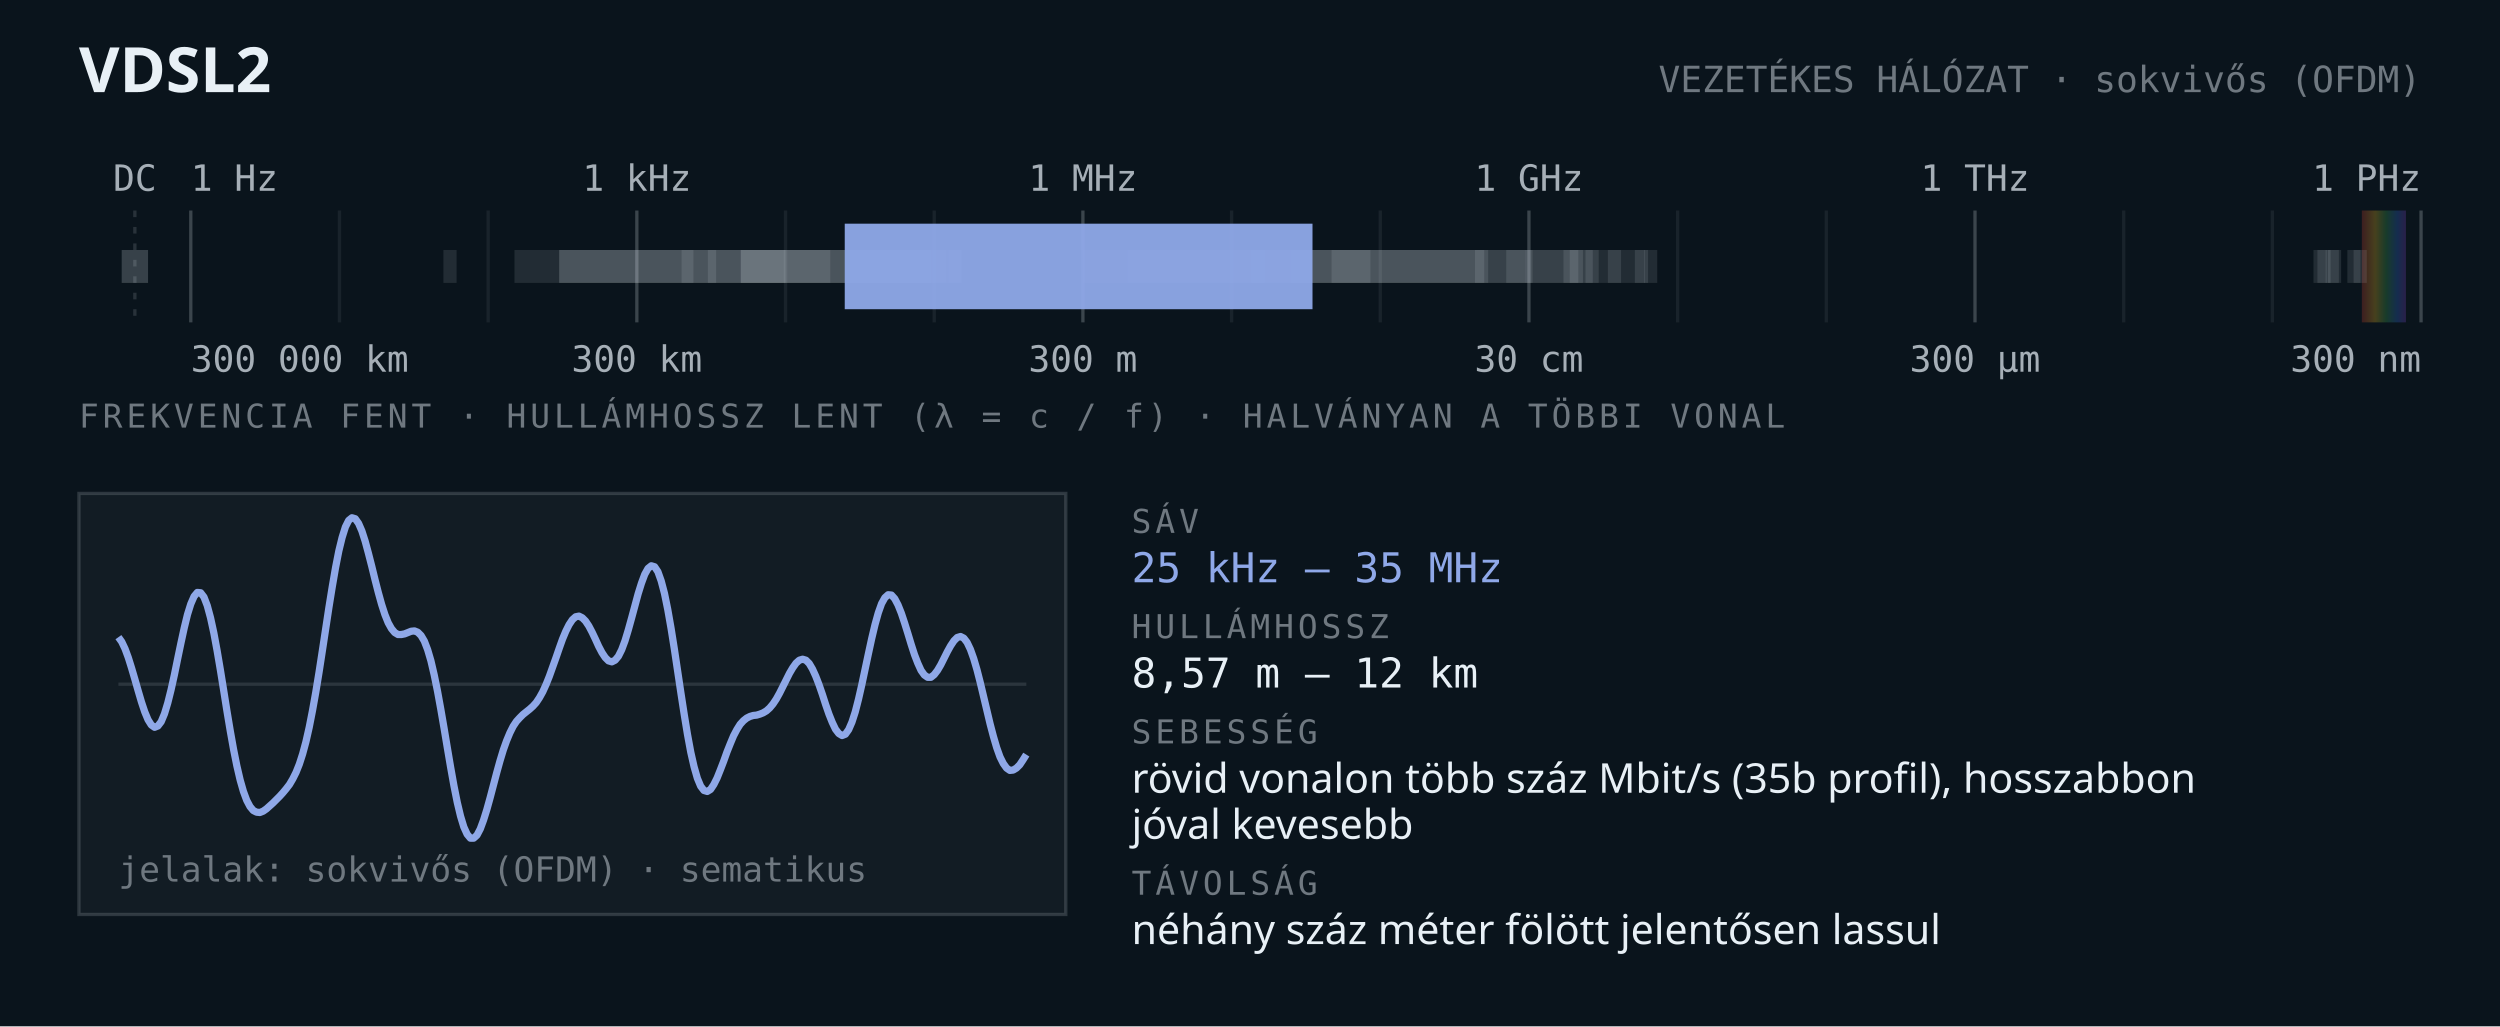
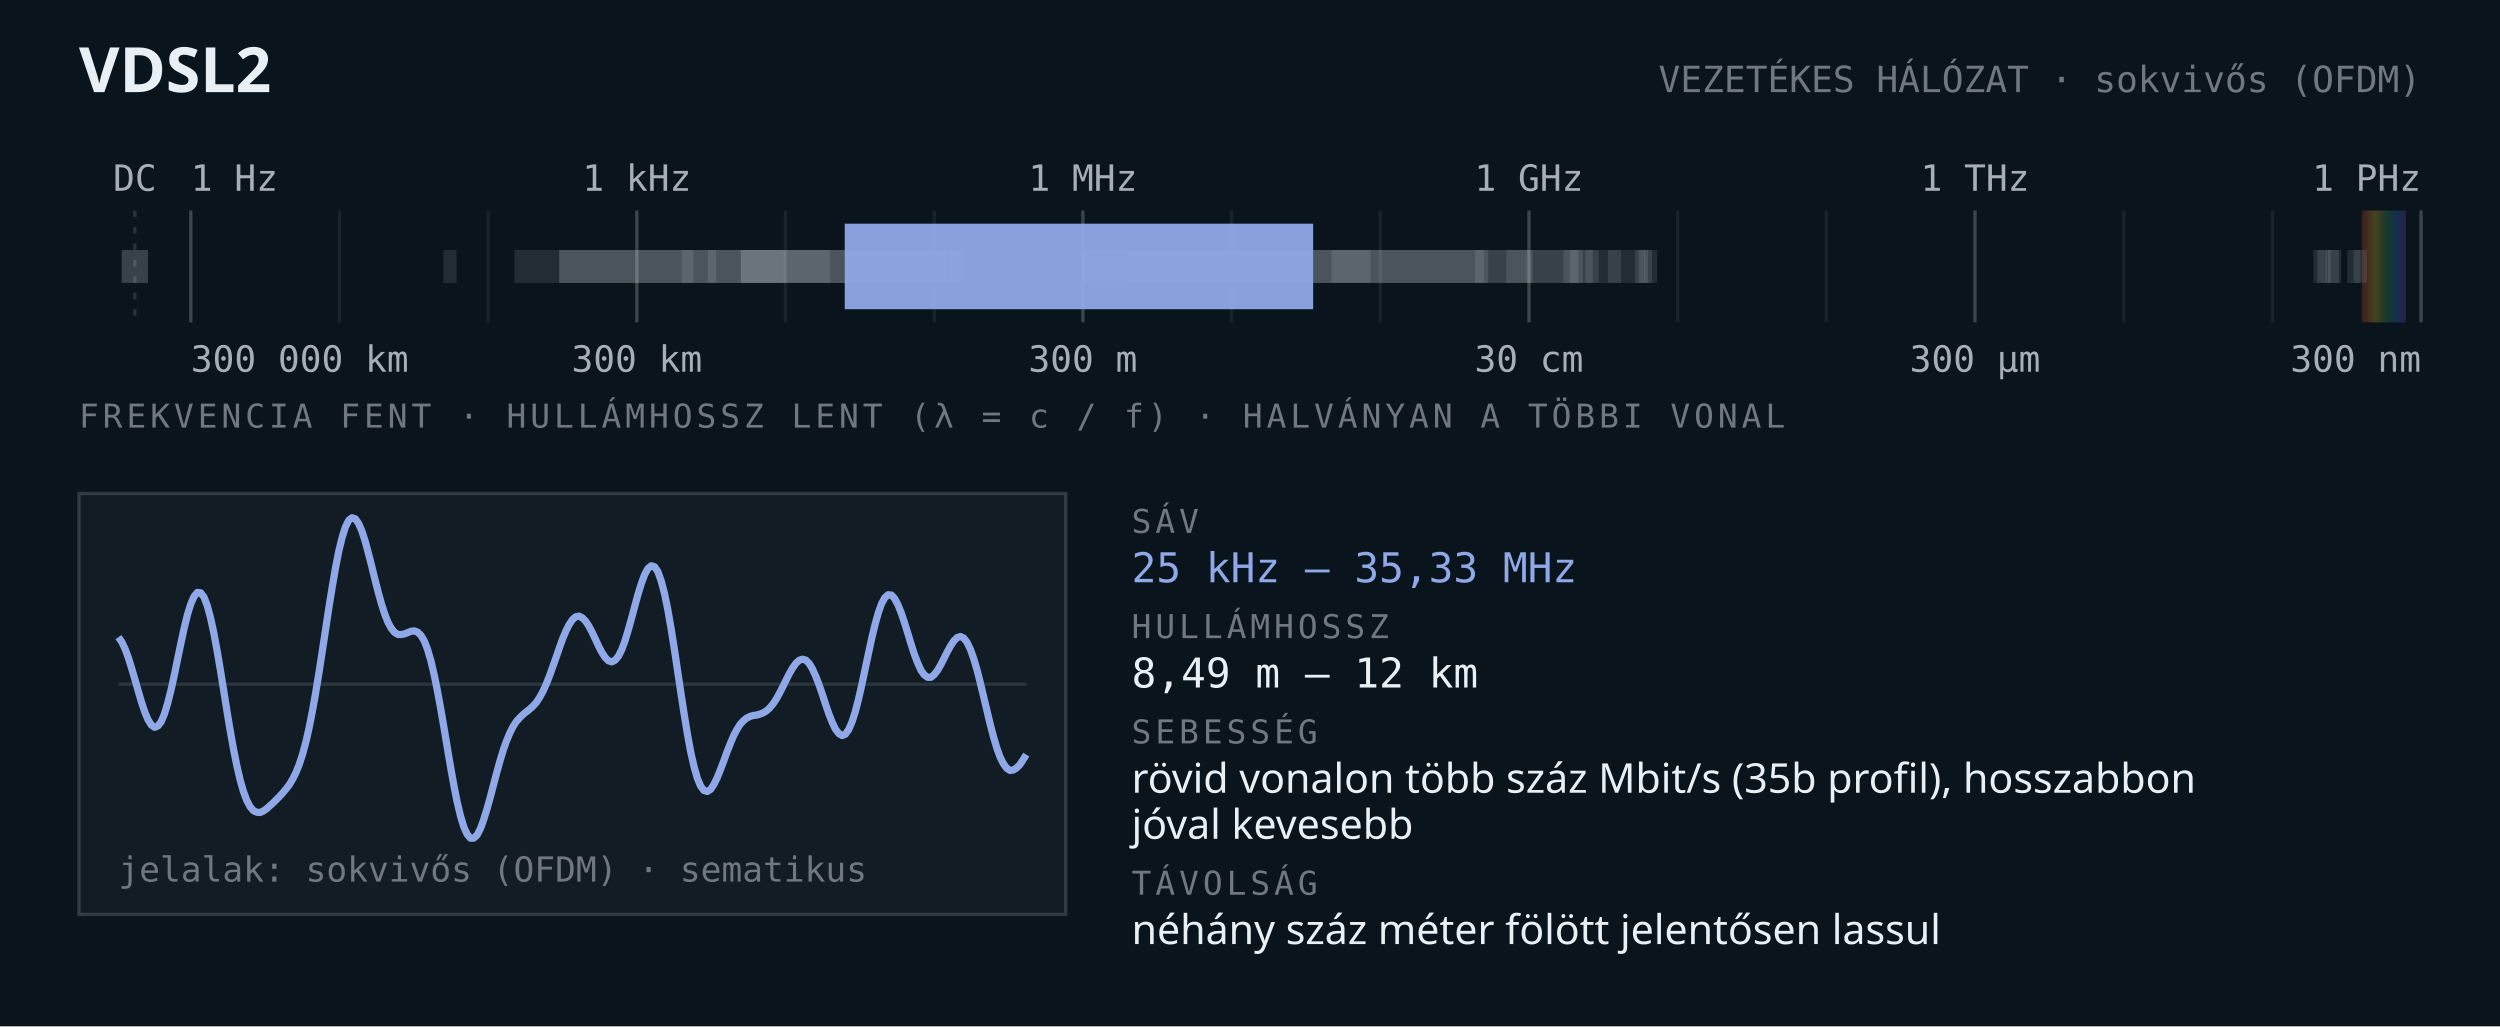
- <svg xmlns="http://www.w3.org/2000/svg" viewBox="0 0 760 312" width="760" height="312" role="img" aria-label="VDSL2: 25 kHz – 35 MHz">
+ <svg xmlns="http://www.w3.org/2000/svg" viewBox="0 0 760 312" width="760" height="312" role="img" aria-label="VDSL2: 25 kHz – 35,33 MHz">
  <defs>
    <linearGradient id="vis" x1="0" x2="1" y1="0" y2="0">
      <stop offset="0" stop-color="#c0392b" />
      <stop offset=".3" stop-color="#e6b422" />
      <stop offset=".55" stop-color="#3fa34d" />
      <stop offset=".8" stop-color="#2f6fd1" />
      <stop offset="1" stop-color="#7b3fbf" />
    </linearGradient>
  </defs>
  <rect width="760" height="312" fill="#0a141c" />
  <text x="24" y="28" font-family="Segoe UI, system-ui, sans-serif" font-size="19" font-weight="600" fill="#e8f0f6">VDSL2</text>
  <text x="736" y="28" text-anchor="end" font-family="Cascadia Mono, Consolas, ui-monospace, monospace" font-size="11" fill="#6f7880">VEZETÉKES HÁLÓZAT · sokvivős (OFDM)</text>
  <rect x="718.0" y="64" width="13.4" height="34" fill="url(#vis)" opacity=".28" />
  <line x1="58.0" x2="58.0" y1="64" y2="98" stroke="rgba(232,240,246,.22)" />
  <text x="58.0" y="58" text-anchor="start" font-family="Cascadia Mono, Consolas, ui-monospace, monospace" font-size="11" fill="#a6afb7">1 Hz</text>
  <text x="58.0" y="113" text-anchor="start" font-family="Cascadia Mono, Consolas, ui-monospace, monospace" font-size="11" fill="#a6afb7">300 000 km</text>
  <line x1="103.2" x2="103.2" y1="64" y2="98" stroke="rgba(232,240,246,.07)" />
  <line x1="148.4" x2="148.4" y1="64" y2="98" stroke="rgba(232,240,246,.07)" />
  <line x1="193.6" x2="193.6" y1="64" y2="98" stroke="rgba(232,240,246,.22)" />
  <text x="193.6" y="58" text-anchor="middle" font-family="Cascadia Mono, Consolas, ui-monospace, monospace" font-size="11" fill="#a6afb7">1 kHz</text>
  <text x="193.6" y="113" text-anchor="middle" font-family="Cascadia Mono, Consolas, ui-monospace, monospace" font-size="11" fill="#a6afb7">300 km</text>
  <line x1="238.8" x2="238.8" y1="64" y2="98" stroke="rgba(232,240,246,.07)" />
  <line x1="284.0" x2="284.0" y1="64" y2="98" stroke="rgba(232,240,246,.07)" />
  <line x1="329.2" x2="329.2" y1="64" y2="98" stroke="rgba(232,240,246,.22)" />
  <text x="329.2" y="58" text-anchor="middle" font-family="Cascadia Mono, Consolas, ui-monospace, monospace" font-size="11" fill="#a6afb7">1 MHz</text>
  <text x="329.2" y="113" text-anchor="middle" font-family="Cascadia Mono, Consolas, ui-monospace, monospace" font-size="11" fill="#a6afb7">300 m</text>
  <line x1="374.4" x2="374.4" y1="64" y2="98" stroke="rgba(232,240,246,.07)" />
  <line x1="419.6" x2="419.6" y1="64" y2="98" stroke="rgba(232,240,246,.07)" />
  <line x1="464.8" x2="464.8" y1="64" y2="98" stroke="rgba(232,240,246,.22)" />
  <text x="464.8" y="58" text-anchor="middle" font-family="Cascadia Mono, Consolas, ui-monospace, monospace" font-size="11" fill="#a6afb7">1 GHz</text>
  <text x="464.8" y="113" text-anchor="middle" font-family="Cascadia Mono, Consolas, ui-monospace, monospace" font-size="11" fill="#a6afb7">30 cm</text>
  <line x1="510.0" x2="510.0" y1="64" y2="98" stroke="rgba(232,240,246,.07)" />
  <line x1="555.2" x2="555.2" y1="64" y2="98" stroke="rgba(232,240,246,.07)" />
  <line x1="600.4" x2="600.4" y1="64" y2="98" stroke="rgba(232,240,246,.22)" />
  <text x="600.4" y="58" text-anchor="middle" font-family="Cascadia Mono, Consolas, ui-monospace, monospace" font-size="11" fill="#a6afb7">1 THz</text>
  <text x="600.4" y="113" text-anchor="middle" font-family="Cascadia Mono, Consolas, ui-monospace, monospace" font-size="11" fill="#a6afb7">300 µm</text>
  <line x1="645.6" x2="645.6" y1="64" y2="98" stroke="rgba(232,240,246,.07)" />
  <line x1="690.8" x2="690.8" y1="64" y2="98" stroke="rgba(232,240,246,.07)" />
  <line x1="736.0" x2="736.0" y1="64" y2="98" stroke="rgba(232,240,246,.22)" />
  <text x="736.0" y="58" text-anchor="end" font-family="Cascadia Mono, Consolas, ui-monospace, monospace" font-size="11" fill="#a6afb7">1 PHz</text>
  <text x="736.0" y="113" text-anchor="end" font-family="Cascadia Mono, Consolas, ui-monospace, monospace" font-size="11" fill="#a6afb7">300 nm</text>
  <line x1="41" x2="41" y1="64" y2="98" stroke="rgba(232,240,246,.14)" stroke-dasharray="2 3" />
  <text x="41" y="58" text-anchor="middle" font-family="Cascadia Mono, Consolas, ui-monospace, monospace" font-size="11" fill="#a6afb7">DC</text>
  <rect x="134.8" y="76" width="4.0" height="10" fill="rgba(232,240,246,.5)" opacity="0.22" />
  <rect x="37" y="76" width="8" height="10" fill="rgba(232,240,246,.5)" opacity="0.22" />
  <rect x="170.0" y="76" width="40.8" height="10" fill="rgba(232,240,246,.5)" opacity="0.22" />
  <rect x="207.2" y="76" width="45.2" height="10" fill="rgba(232,240,246,.5)" opacity="0.22" />
  <rect x="225.2" y="76" width="62.4" height="10" fill="rgba(232,240,246,.5)" opacity="0.22" />
  <rect x="156.4" y="76" width="82.4" height="10" fill="rgba(232,240,246,.5)" opacity="0.22" />
  <rect x="225.2" y="76" width="66.8" height="10" fill="rgba(232,240,246,.5)" opacity="0.22" />
  <rect x="170.0" y="76" width="47.7" height="10" fill="rgba(232,240,246,.5)" opacity="0.22" />
  <rect x="215.2" y="76" width="67.8" height="10" fill="rgba(232,240,246,.5)" opacity="0.22" />
  <rect x="342.8" y="76" width="73.8" height="10" fill="rgba(232,240,246,.5)" opacity="0.22" />
  <rect x="329.2" y="76" width="122.0" height="10" fill="rgba(232,240,246,.5)" opacity="0.22" />
  <rect x="37" y="76" width="8" height="10" fill="rgba(232,240,246,.5)" opacity="0.22" />
  <rect x="392.4" y="76" width="107.6" height="10" fill="rgba(232,240,246,.5)" opacity="0.22" />
  <rect x="404.8" y="76" width="57.1" height="10" fill="rgba(232,240,246,.5)" opacity="0.22" />
  <rect x="463.8" y="76" width="16.0" height="10" fill="rgba(232,240,246,.5)" opacity="0.22" />
  <rect x="448.4" y="76" width="4.0" height="10" fill="rgba(232,240,246,.5)" opacity="0.22" />
  <rect x="461.9" y="76" width="4.0" height="10" fill="rgba(232,240,246,.5)" opacity="0.22" />
  <rect x="482.0" y="76" width="4.0" height="10" fill="rgba(232,240,246,.5)" opacity="0.22" />
  <rect x="497.0" y="76" width="4.0" height="10" fill="rgba(232,240,246,.5)" opacity="0.22" />
+   <rect x="498.2" y="76" width="4.0" height="10" fill="rgba(232,240,246,.5)" opacity="0.22" />
  <rect x="499.8" y="76" width="4.0" height="10" fill="rgba(232,240,246,.5)" opacity="0.22" />
  <rect x="477.2" y="76" width="4.0" height="10" fill="rgba(232,240,246,.5)" opacity="0.22" />
  <rect x="457.9" y="76" width="6.1" height="10" fill="rgba(232,240,246,.5)" opacity="0.22" />
  <rect x="475.3" y="76" width="8.9" height="10" fill="rgba(232,240,246,.5)" opacity="0.22" />
  <rect x="488.8" y="76" width="4.0" height="10" fill="rgba(232,240,246,.5)" opacity="0.22" />
  <rect x="288.4" y="76" width="4.0" height="10" fill="rgba(232,240,246,.5)" opacity="0.22" />
  <rect x="380.4" y="76" width="4.0" height="10" fill="rgba(232,240,246,.5)" opacity="0.22" />
  <rect x="713.6" y="76" width="4.0" height="10" fill="rgba(232,240,246,.5)" opacity="0.22" />
  <rect x="703.3" y="76" width="4.0" height="10" fill="rgba(232,240,246,.5)" opacity="0.22" />
  <rect x="704.5" y="76" width="4.0" height="10" fill="rgba(232,240,246,.5)" opacity="0.22" />
  <rect x="707.0" y="76" width="4.0" height="10" fill="rgba(232,240,246,.5)" opacity="0.22" />
  <rect x="707.7" y="76" width="4.0" height="10" fill="rgba(232,240,246,.5)" opacity="0.22" />
  <rect x="715.5" y="76" width="4.0" height="10" fill="rgba(232,240,246,.5)" opacity="0.22" />
-   <rect x="256.8" y="68" width="142.2" height="26" fill="#8fa8e8" opacity="0.95" />
+   <rect x="256.8" y="68" width="142.4" height="26" fill="#8fa8e8" opacity="0.95" />
  <text x="24" y="130" font-family="Cascadia Mono, Consolas, ui-monospace, monospace" font-size="10" fill="#6f7880" letter-spacing="1.2">FREKVENCIA FENT · HULLÁMHOSSZ LENT (λ = c / f) · HALVÁNYAN A TÖBBI VONAL</text>
  <rect x="24" y="150" width="300" height="128" fill="#121c24" stroke="rgba(232,240,246,.16)" />
  <line x1="36" x2="312" y1="208" y2="208" stroke="rgba(232,240,246,.12)" />
  <path d="M36.0 193.7 L37.0 195.1 L38.0 197.2 L39.0 199.9 L40.0 203.1 L41.0 206.5 L42.0 210.0 L43.0 213.4 L44.0 216.4 L45.0 218.8 L46.0 220.4 L47.0 221.1 L48.0 220.7 L49.0 219.4 L50.0 217.0 L51.0 213.7 L52.0 209.7 L53.0 205.2 L54.0 200.3 L55.0 195.5 L56.0 190.9 L57.0 186.8 L58.0 183.6 L59.0 181.3 L60.0 180.1 L61.0 180.2 L62.0 181.5 L63.0 184.1 L64.0 187.8 L65.0 192.4 L66.0 197.8 L67.0 203.7 L68.0 209.9 L69.0 216.2 L70.0 222.2 L71.0 227.8 L72.0 232.8 L73.0 237.1 L74.0 240.6 L75.0 243.3 L76.0 245.2 L77.0 246.4 L78.0 246.9 L79.0 247.0 L80.0 246.6 L81.0 245.9 L82.0 245.0 L83.0 244.1 L84.0 243.1 L85.0 242.1 L86.0 241.0 L87.0 239.8 L88.0 238.5 L89.0 236.8 L90.0 234.8 L91.0 232.3 L92.0 229.2 L93.0 225.5 L94.0 221.1 L95.0 216.0 L96.0 210.4 L97.0 204.3 L98.0 197.8 L99.0 191.2 L100.0 184.6 L101.0 178.4 L102.0 172.6 L103.0 167.5 L104.0 163.4 L105.0 160.2 L106.0 158.2 L107.0 157.4 L108.0 157.7 L109.0 159.1 L110.0 161.4 L111.0 164.5 L112.0 168.2 L113.0 172.1 L114.0 176.2 L115.0 180.1 L116.0 183.7 L117.0 186.8 L118.0 189.3 L119.0 191.1 L120.0 192.3 L121.0 192.9 L122.0 192.9 L123.0 192.7 L124.0 192.3 L125.0 191.9 L126.0 191.8 L127.0 192.2 L128.0 193.2 L129.0 194.9 L130.0 197.5 L131.0 200.9 L132.0 205.2 L133.0 210.1 L134.0 215.6 L135.0 221.4 L136.0 227.4 L137.0 233.3 L138.0 238.9 L139.0 243.9 L140.0 248.1 L141.0 251.4 L142.0 253.6 L143.0 254.8 L144.0 254.8 L145.0 253.9 L146.0 252.0 L147.0 249.3 L148.0 246.1 L149.0 242.5 L150.0 238.7 L151.0 234.9 L152.0 231.3 L153.0 228.0 L154.0 225.2 L155.0 222.8 L156.0 220.8 L157.0 219.3 L158.0 218.2 L159.0 217.2 L160.0 216.4 L161.0 215.6 L162.0 214.7 L163.0 213.6 L164.0 212.1 L165.0 210.3 L166.0 208.1 L167.0 205.6 L168.0 202.8 L169.0 200.0 L170.0 197.1 L171.0 194.3 L172.0 191.9 L173.0 189.9 L174.0 188.4 L175.0 187.5 L176.0 187.3 L177.0 187.8 L178.0 188.8 L179.0 190.3 L180.0 192.2 L181.0 194.3 L182.0 196.5 L183.0 198.4 L184.0 199.9 L185.0 200.9 L186.0 201.2 L187.0 200.7 L188.0 199.5 L189.0 197.5 L190.0 194.8 L191.0 191.5 L192.0 187.9 L193.0 184.2 L194.0 180.5 L195.0 177.3 L196.0 174.6 L197.0 172.8 L198.0 172.0 L199.0 172.3 L200.0 173.8 L201.0 176.6 L202.0 180.4 L203.0 185.3 L204.0 191.0 L205.0 197.3 L206.0 204.0 L207.0 210.7 L208.0 217.2 L209.0 223.3 L210.0 228.7 L211.0 233.1 L212.0 236.6 L213.0 239.0 L214.0 240.3 L215.0 240.6 L216.0 240.0 L217.0 238.5 L218.0 236.5 L219.0 234.0 L220.0 231.4 L221.0 228.6 L222.0 226.1 L223.0 223.7 L224.0 221.8 L225.0 220.2 L226.0 219.1 L227.0 218.3 L228.0 217.8 L229.0 217.5 L230.0 217.4 L231.0 217.1 L232.0 216.7 L233.0 216.1 L234.0 215.2 L235.0 214.0 L236.0 212.5 L237.0 210.7 L238.0 208.7 L239.0 206.7 L240.0 204.7 L241.0 203.0 L242.0 201.6 L243.0 200.7 L244.0 200.4 L245.0 200.7 L246.0 201.7 L247.0 203.4 L248.0 205.6 L249.0 208.2 L250.0 211.1 L251.0 214.2 L252.0 217.1 L253.0 219.6 L254.0 221.7 L255.0 223.0 L256.0 223.6 L257.0 223.2 L258.0 221.8 L259.0 219.5 L260.0 216.4 L261.0 212.5 L262.0 208.1 L263.0 203.4 L264.0 198.7 L265.0 194.1 L266.0 189.9 L267.0 186.3 L268.0 183.5 L269.0 181.7 L270.0 180.8 L271.0 180.9 L272.0 182.0 L273.0 183.9 L274.0 186.4 L275.0 189.4 L276.0 192.6 L277.0 195.9 L278.0 199.0 L279.0 201.6 L280.0 203.8 L281.0 205.2 L282.0 205.9 L283.0 205.9 L284.0 205.1 L285.0 203.8 L286.0 202.1 L287.0 200.1 L288.0 198.1 L289.0 196.3 L290.0 194.8 L291.0 193.8 L292.0 193.5 L293.0 194.0 L294.0 195.3 L295.0 197.4 L296.0 200.2 L297.0 203.6 L298.0 207.5 L299.0 211.7 L300.0 215.9 L301.0 220.1 L302.0 223.9 L303.0 227.3 L304.0 230.1 L305.0 232.1 L306.0 233.5 L307.0 234.2 L308.0 234.1 L309.0 233.5 L310.0 232.5 L311.0 231.0 L312.0 229.4" fill="none" stroke="#8fa8e8" stroke-width="2.2" stroke-linejoin="round" />
  <text x="36" y="268" font-family="Cascadia Mono, Consolas, ui-monospace, monospace" font-size="10.5" fill="#6f7880">jelalak: sokvivős (OFDM) · sematikus</text>
  <text x="344" y="162" font-family="Cascadia Mono, Consolas, ui-monospace, monospace" font-size="10" fill="#6f7880" letter-spacing="1.2">SÁV</text>
-   <text x="344" y="177" font-family="Cascadia Mono, Consolas, ui-monospace, monospace" font-size="12.5" fill="#8fa8e8">25 kHz – 35 MHz</text>
+   <text x="344" y="177" font-family="Cascadia Mono, Consolas, ui-monospace, monospace" font-size="12.5" fill="#8fa8e8">25 kHz – 35,33 MHz</text>
  <text x="344" y="194" font-family="Cascadia Mono, Consolas, ui-monospace, monospace" font-size="10" fill="#6f7880" letter-spacing="1.2">HULLÁMHOSSZ</text>
-   <text x="344" y="209" font-family="Cascadia Mono, Consolas, ui-monospace, monospace" font-size="12.5" fill="#e8f0f6">8,57 m – 12 km</text>
+   <text x="344" y="209" font-family="Cascadia Mono, Consolas, ui-monospace, monospace" font-size="12.5" fill="#e8f0f6">8,49 m – 12 km</text>
  <text x="344" y="226" font-family="Cascadia Mono, Consolas, ui-monospace, monospace" font-size="10" fill="#6f7880" letter-spacing="1.2">SEBESSÉG</text>
  <text x="344" y="241" font-family="Segoe UI, system-ui, sans-serif" font-size="12.5" fill="#e8f0f6">rövid vonalon több száz Mbit/s (35b profil), hosszabbon</text>
  <text x="344" y="255" font-family="Segoe UI, system-ui, sans-serif" font-size="12.5" fill="#e8f0f6">jóval kevesebb</text>
  <text x="344" y="272" font-family="Cascadia Mono, Consolas, ui-monospace, monospace" font-size="10" fill="#6f7880" letter-spacing="1.2">TÁVOLSÁG</text>
  <text x="344" y="287" font-family="Segoe UI, system-ui, sans-serif" font-size="12.5" fill="#e8f0f6">néhány száz méter fölött jelentősen lassul</text>
</svg>
